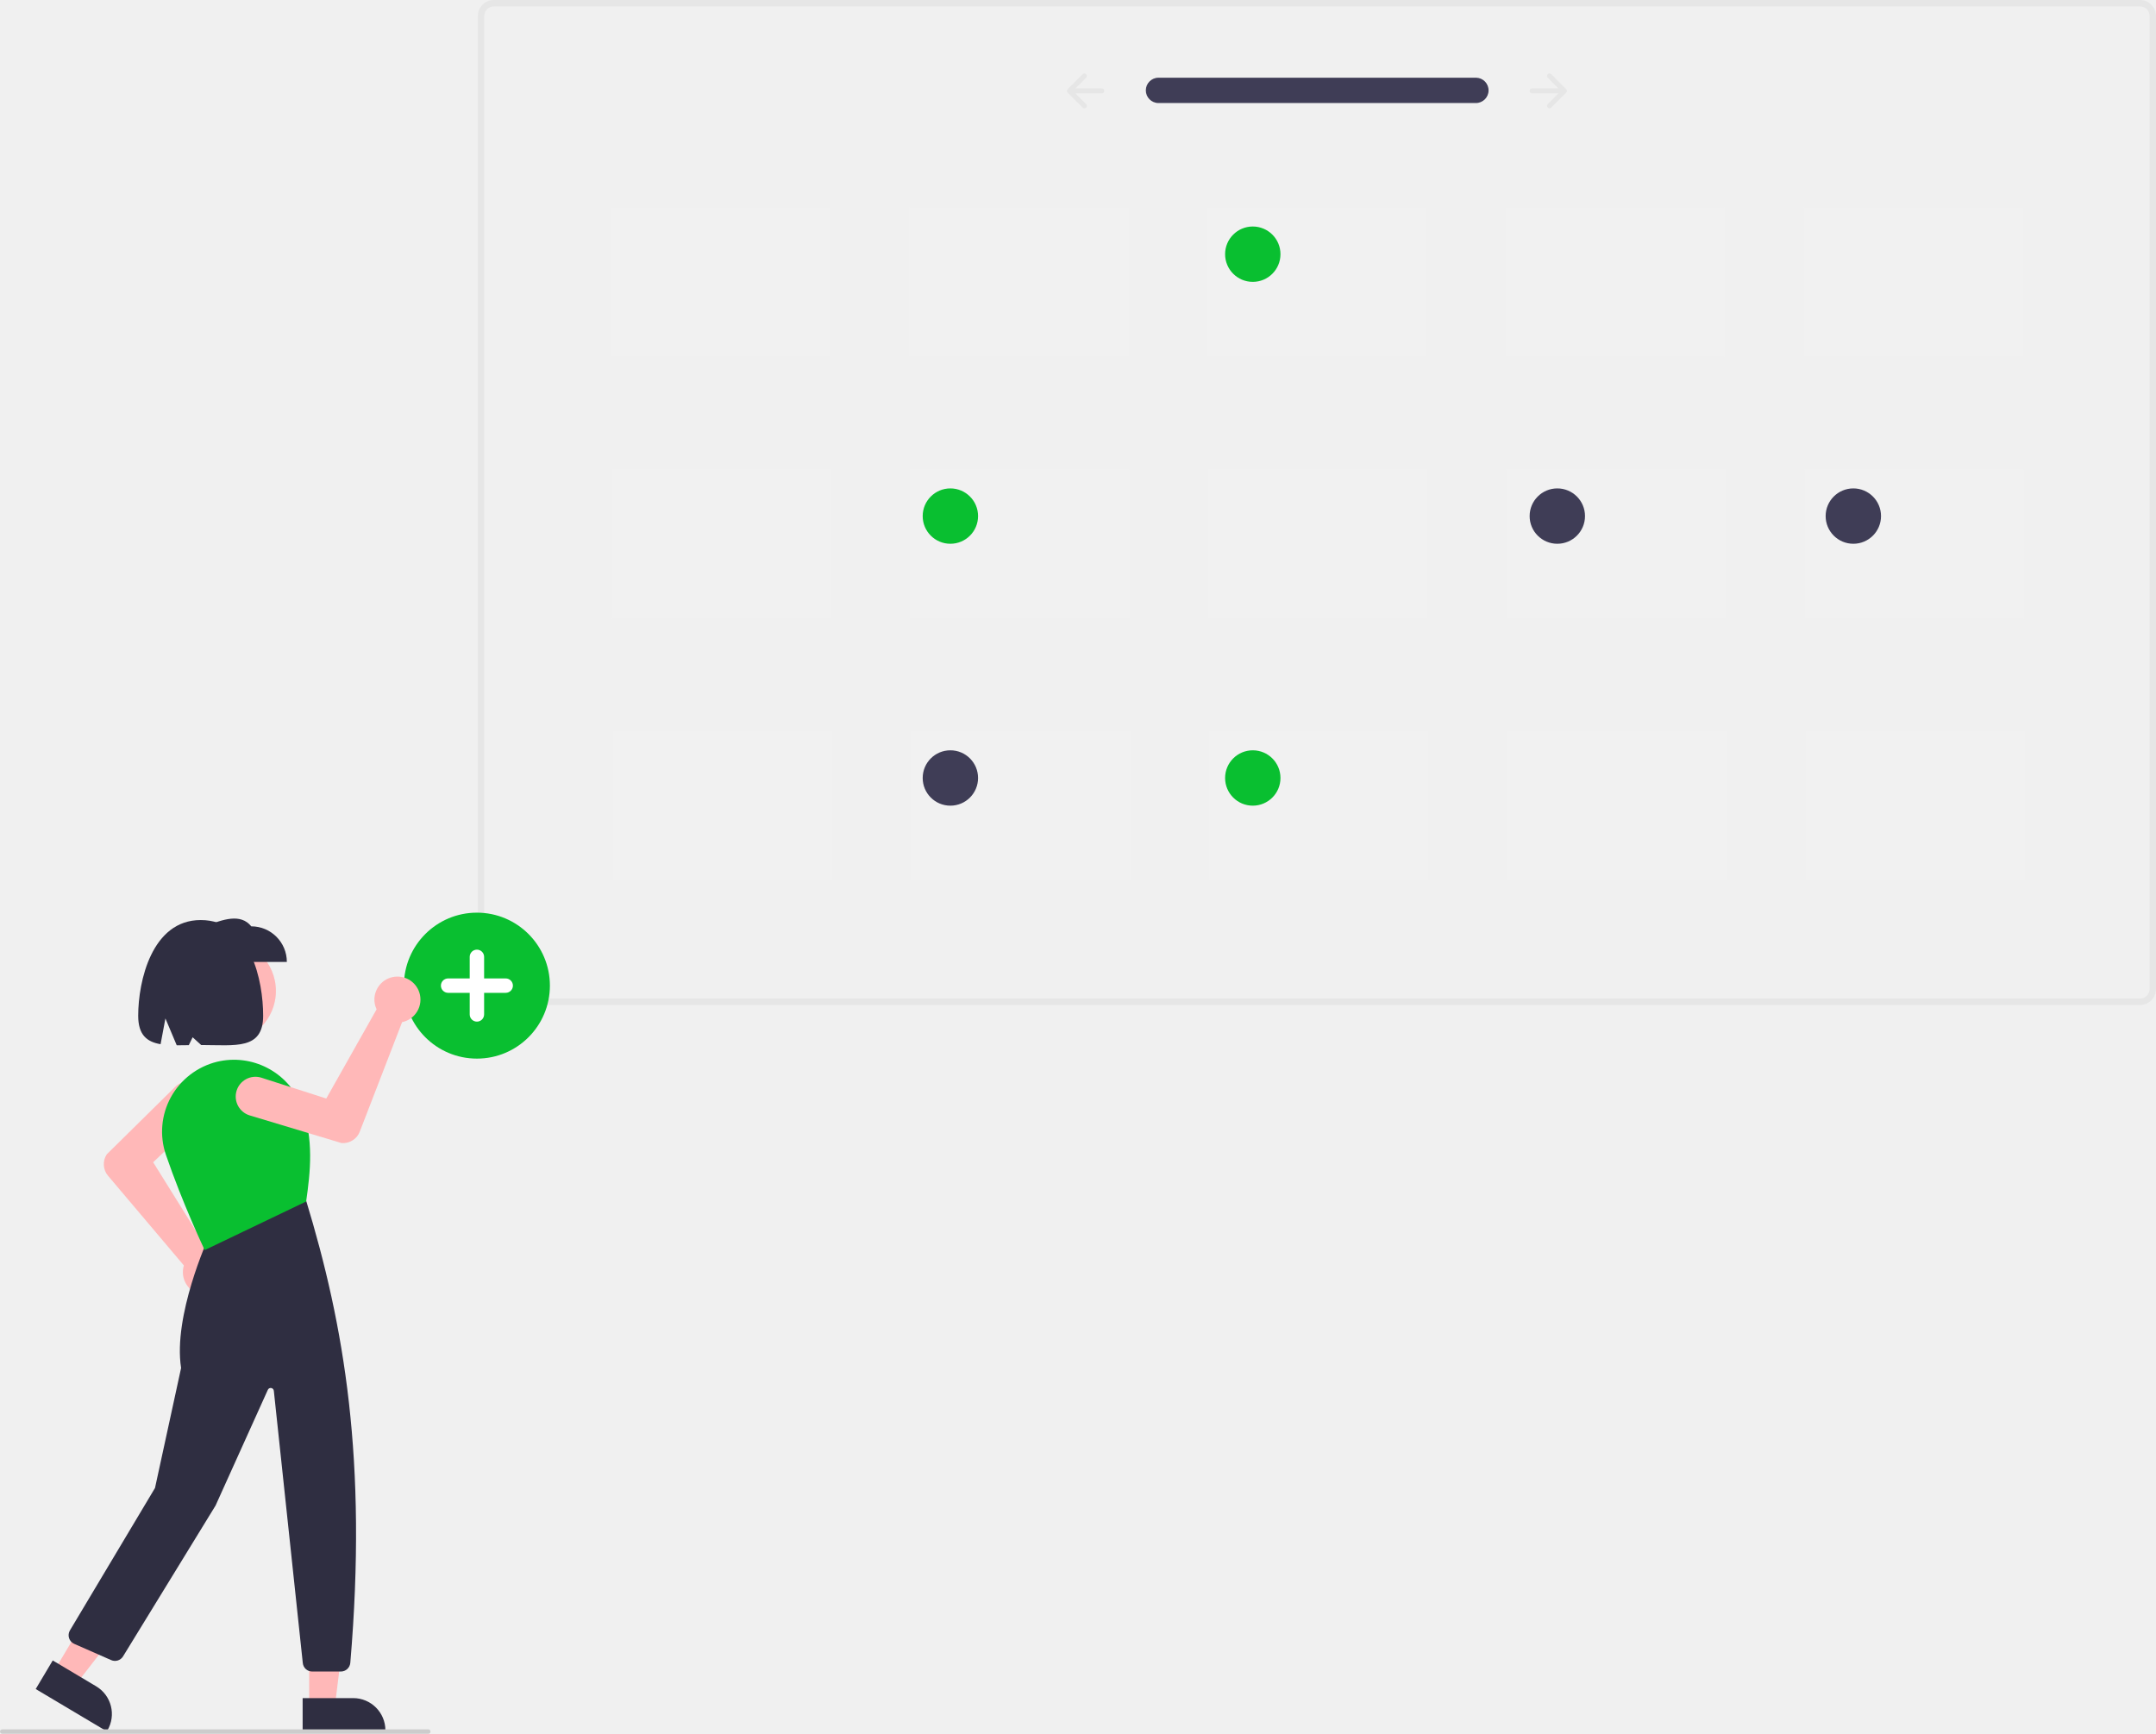
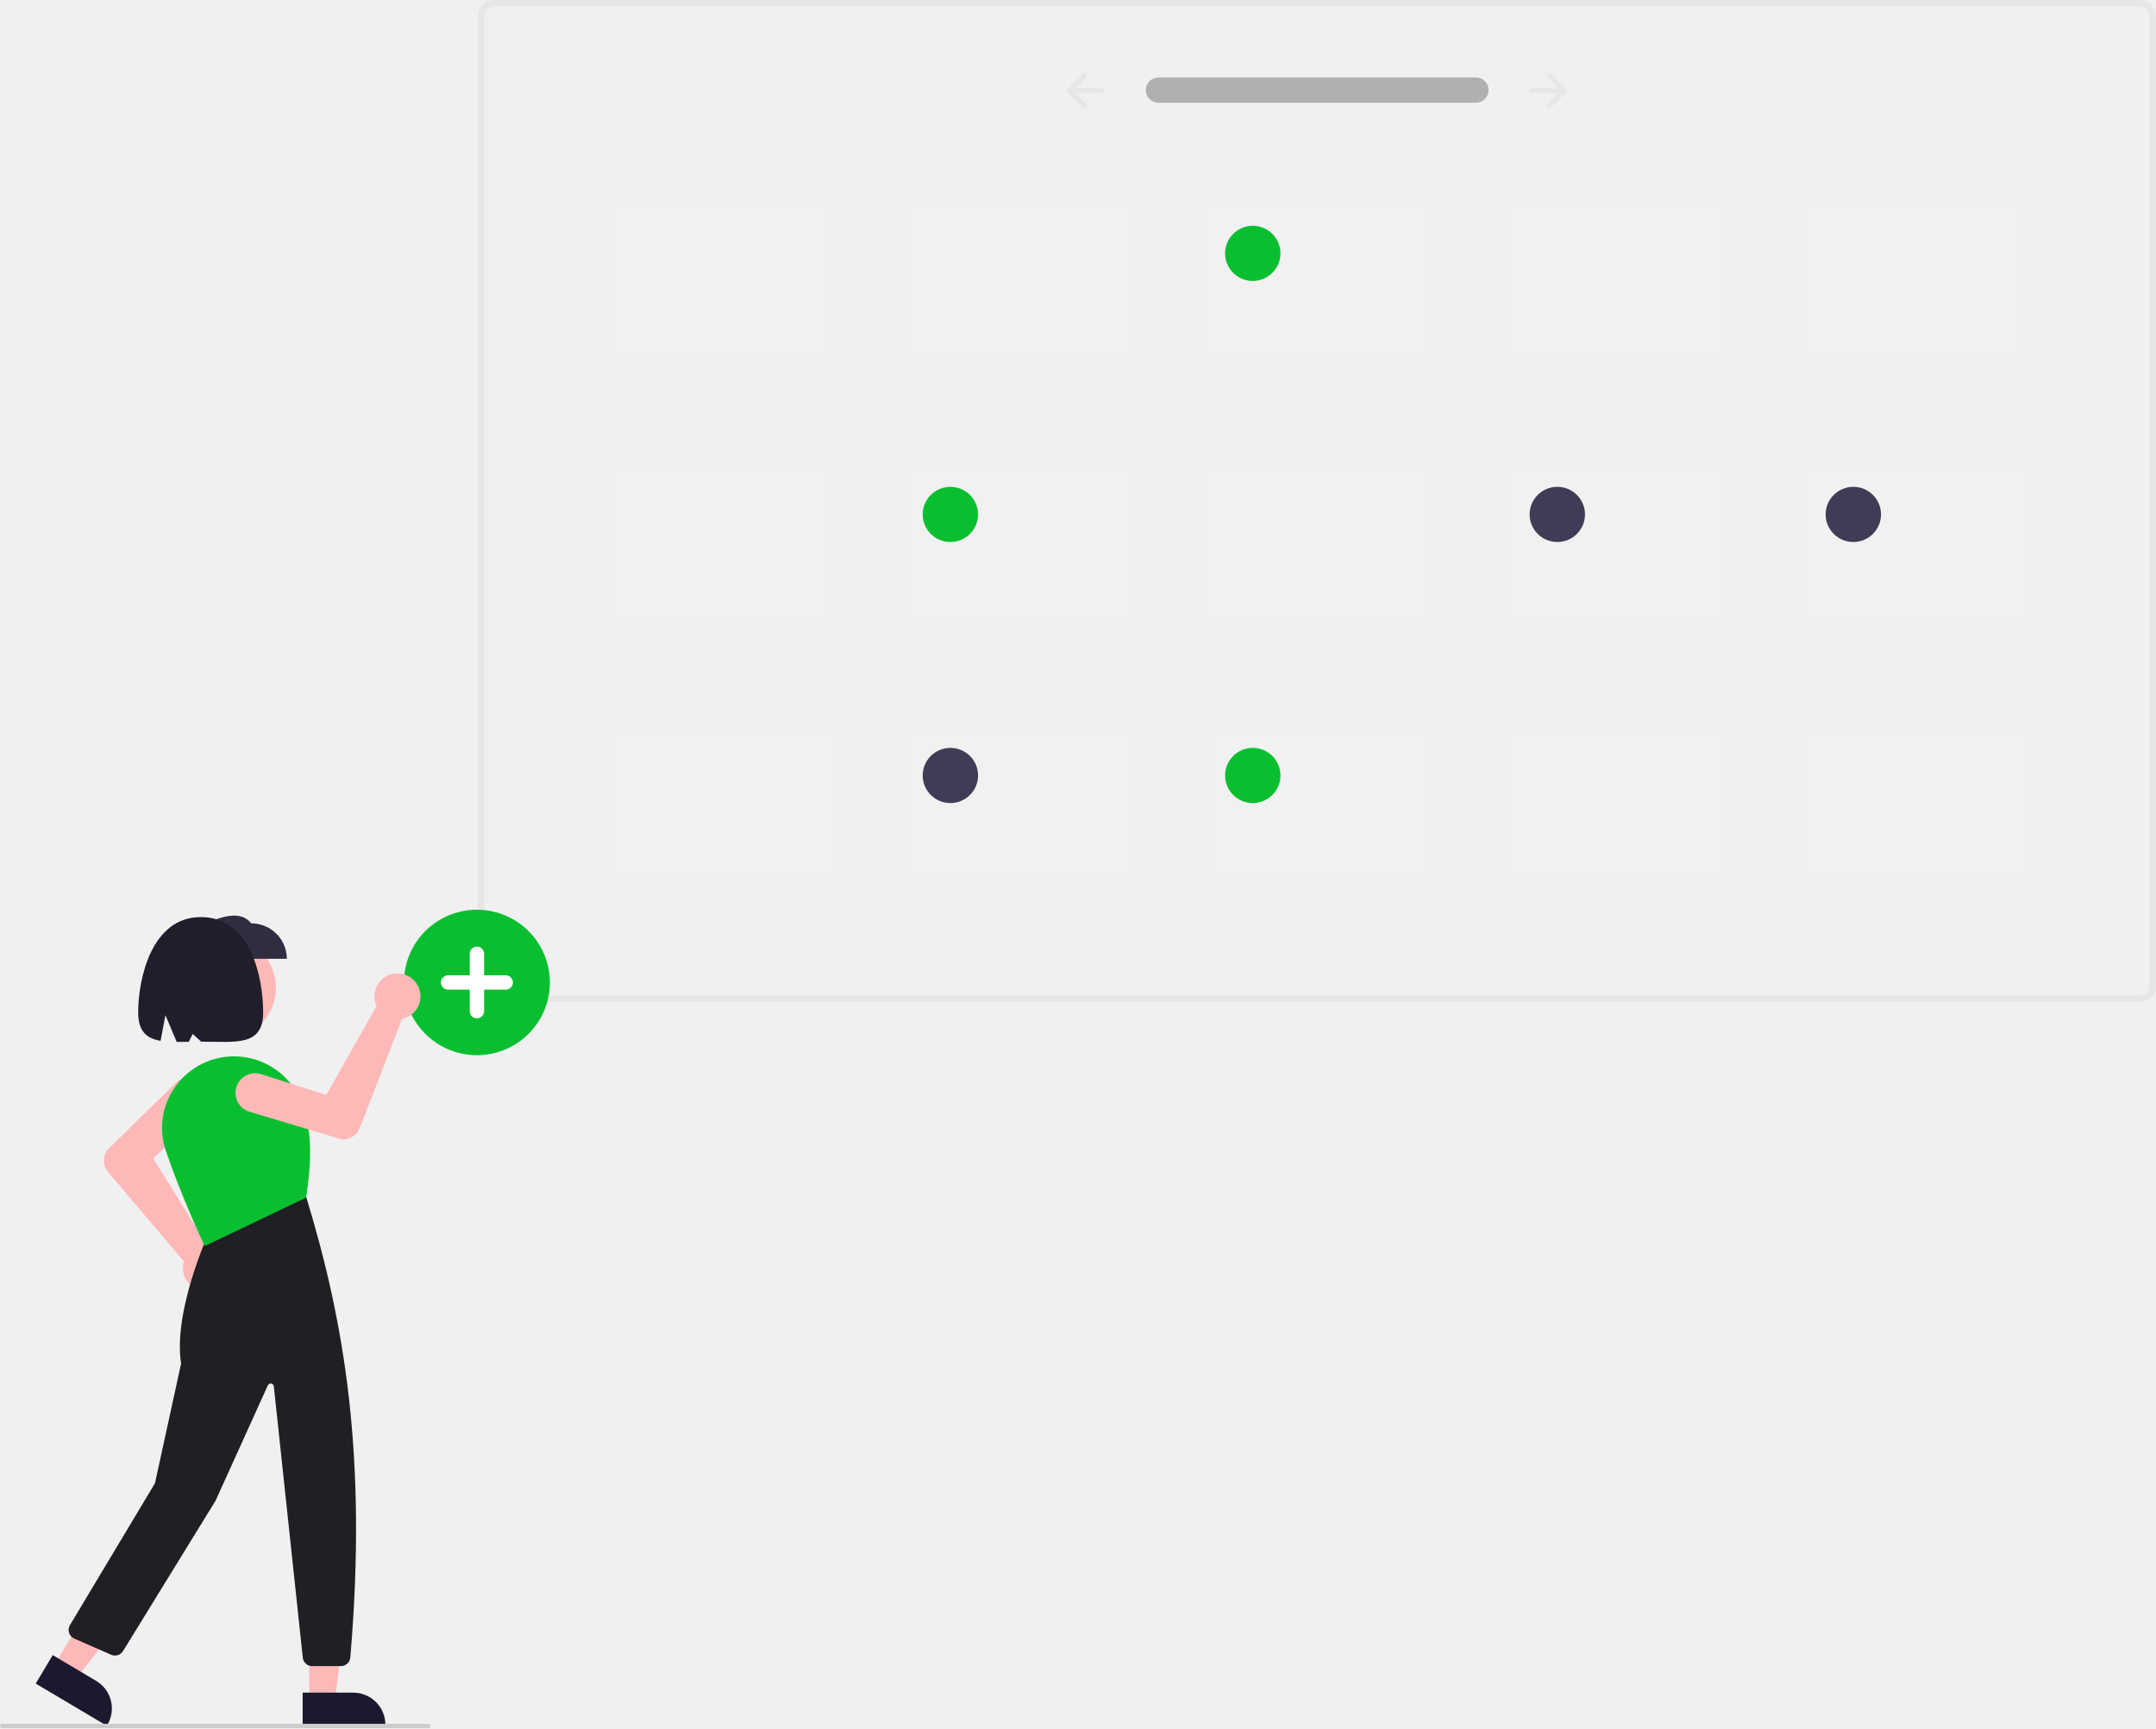
- <svg xmlns="http://www.w3.org/2000/svg" data-name="Layer 1" width="971.556" height="781.417" viewBox="0 0 971.556 781.417">
-   <path d="M1078.581,512.254H336.758a7.205,7.205,0,0,1-7.197-7.197V66.489a7.205,7.205,0,0,1,7.197-7.197H1078.581a7.205,7.205,0,0,1,7.197,7.197V505.056A7.205,7.205,0,0,1,1078.581,512.254ZM336.758,62.17a4.323,4.323,0,0,0-4.319,4.319V505.056a4.323,4.323,0,0,0,4.319,4.319H1078.581a4.323,4.323,0,0,0,4.318-4.319V66.489a4.323,4.323,0,0,0-4.318-4.319Z" transform="translate(-114.2219 -59.2914)" fill="#e6e6e6" />
-   <path id="bbcc4262-a9b8-4c1e-bf70-e1245b5187b9-348" data-name="a332a05d-d774-4fd2-8531-ab97682a63e9" d="M636.163,94.318a5.707,5.707,0,0,0,0,11.412H779.236a5.707,5.707,0,0,0,.204-11.412l-.017-0q-.094-.002-.187,0Z" transform="translate(-114.2219 -59.2914)" fill="#3f3d56" />
-   <path d="M811.681,92.729a1.123,1.123,0,0,0-0,1.588l0.0 0,4.82,4.82H804.615a1.123,1.123,0,0,0,0,2.246h11.886l-4.82,4.82a1.123,1.123,0,0,0,1.588,1.588h0l6.737-6.737a1.123,1.123,0,0,0,0-1.588l-6.737-6.737a1.123,1.123,0,0,0-1.588,0Z" transform="translate(-114.2219 -59.2914)" fill="#e6e6e6" />
-   <path d="M603.658,92.729a1.123,1.123,0,0,1,0,1.588l-0.0 0-4.82,4.82h11.886a1.123,1.123,0,1,1,.003,2.246h-11.889l4.82,4.82a1.123,1.123,0,1,1-1.588,1.588h0l-6.737-6.737a1.123,1.123,0,0,1,0-1.588l6.737-6.737a1.123,1.123,0,0,1,1.588-0Z" transform="translate(-114.2219 -59.2914)" fill="#e6e6e6" />
-   <path d="M329.131,536.412a32.89,32.89,0,1,1,32.89-32.89A32.89,32.89,0,0,1,329.131,536.412Z" transform="translate(-114.2219 -59.2914)" fill="#09bf30" />
-   <path d="M342.109,500.277h-9.733v-9.733a3.244,3.244,0,1,0-6.489,0v9.733h-9.733a3.244,3.244,0,1,0,0,6.489H325.887v9.733a3.244,3.244,0,0,0,6.489,0v-9.733h9.733a3.244,3.244,0,1,0,0-6.489Z" transform="translate(-114.2219 -59.2914)" fill="#fff" />
-   <rect x="275.318" y="93.45" width="98.846" height="67.177" fill="#f1f1f1" />
-   <rect x="409.671" y="93.45" width="98.846" height="67.177" fill="#f1f1f1" />
-   <rect x="544.025" y="93.45" width="98.846" height="67.177" fill="#f1f1f1" />
-   <rect x="678.378" y="93.45" width="98.846" height="67.177" fill="#f1f1f1" />
-   <rect x="812.731" y="93.45" width="98.846" height="67.177" fill="#f1f1f1" />
-   <rect x="275.681" y="211.489" width="98.846" height="67.177" fill="#f1f1f1" />
-   <rect x="410.034" y="211.489" width="98.846" height="67.177" fill="#f1f1f1" />
-   <rect x="544.387" y="211.489" width="98.846" height="67.177" fill="#f1f1f1" />
-   <rect x="678.741" y="211.489" width="98.846" height="67.177" fill="#f1f1f1" />
-   <rect x="813.094" y="211.489" width="98.846" height="67.177" fill="#f1f1f1" />
-   <rect x="276.043" y="329.528" width="98.846" height="67.177" fill="#f1f1f1" />
-   <rect x="410.396" y="329.528" width="98.846" height="67.177" fill="#f1f1f1" />
-   <rect x="544.75" y="329.528" width="98.846" height="67.177" fill="#f1f1f1" />
-   <rect x="679.103" y="329.528" width="98.846" height="67.177" fill="#f1f1f1" />
-   <rect x="813.456" y="329.528" width="98.846" height="67.177" fill="#f1f1f1" />
-   <circle cx="564.54" cy="114.563" r="12.476" fill="#09bf30" />
-   <circle cx="428.268" cy="232.602" r="12.476" fill="#09bf30" />
-   <circle cx="564.54" cy="350.641" r="12.476" fill="#09bf30" />
-   <circle cx="701.773" cy="232.602" r="12.476" fill="#3f3d56" />
-   <circle cx="835.166" cy="232.602" r="12.476" fill="#3f3d56" />
-   <circle cx="428.268" cy="350.641" r="12.476" fill="#3f3d56" />
-   <circle cx="101.165" cy="446.627" r="23.172" fill="#ffb8b8" />
-   <path d="M207.02,643.029q-.438,0-.879-.039a10.38,10.38,0,0,1-9.316-12.374,9.719,9.719,0,0,1,.255-.987L162.88,589.182a8.061,8.061,0,0,1-.561-9.608l.062-.076,30.784-30.354a8.899,8.899,0,0,1,12.495,12.673q-.058.057-.117.113l-22.296,21.196,24.408,39.175a9.879,9.879,0,0,1,1.377.17,10.38,10.38,0,0,1-2.012,20.559Z" transform="translate(-114.2219 -59.2914)" fill="#ffb8b8" />
-   <polygon points="139.328 769.118 150.895 769.118 156.397 724.505 139.326 724.506 139.328 769.118" fill="#ffb8b8" />
-   <path d="M250.6,824.634l22.778-.001h.001A14.516,14.516,0,0,1,287.895,839.148v.472l-37.294.001Z" transform="translate(-114.2219 -59.2914)" fill="#2f2e41" />
-   <polygon points="24.366 753.127 34.304 759.044 61.857 723.527 47.189 714.794 24.366 753.127" fill="#ffb8b8" />
-   <path d="M137.985,807.664,157.556,819.317l.001 0a14.516,14.516,0,0,1,5.046,19.898l-0.0 0-.241.405L130.317,820.542Z" transform="translate(-114.2219 -59.2914)" fill="#2f2e41" />
-   <path d="M267.846,812.652H254.894a4.238,4.238,0,0,1-4.221-3.797L237.615,686.118a1.415,1.415,0,0,0-2.697-.433L211.363,737.844l-41.704,68.003a4.266,4.266,0,0,1-5.329,1.666l-16.66-7.33a4.247,4.247,0,0,1-1.935-6.064l38.337-64.192,11.758-54.085c-3.698-23.455,12.155-58.326,12.316-58.676l.079-.17,43.668-17.068.219.268C269.332,656.709,279.826,717.527,272.078,808.763A4.274,4.274,0,0,1,267.846,812.652Z" transform="translate(-114.2219 -59.2914)" fill="#2f2e41" />
-   <path d="M206.465,622.709l-.203-.427c-.097-.205-9.807-20.684-17.292-42.571a32.285,32.285,0,0,1,2.239-25.873A32.637,32.637,0,0,1,212.021,537.833h0a32.677,32.677,0,0,1,37.928,19.57c5.937,14.847,4.045,30.695,2.264,43.157l-.035.25-.227.109Z" transform="translate(-114.2219 -59.2914)" fill="#09bf30" />
-   <path d="M243.482,492.829H206.688V476.791c8.076-3.208,15.978-5.937,20.756,0a16.038,16.038,0,0,1,16.038,16.038Z" transform="translate(-114.2219 -59.2914)" fill="#2f2e41" />
-   <path d="M204.651,473.96c-21.996,0-28.153,27.571-28.153,43.126,0,8.674,3.923,11.777,10.088,12.827l2.177-11.611,5.099,12.111c1.732.009,3.551-.025,5.437-.06l1.729-3.56,3.855,3.496c15.441.023,27.921,2.274,27.921-13.203C232.803,501.532,227.404,473.96,204.651,473.96Z" transform="translate(-114.2219 -59.2914)" fill="#2f2e41" />
-   <path d="M302.421,504.818q.21.384.388.79a10.38,10.38,0,0,1-6.393,14.109,9.723,9.723,0,0,1-.988.25L276.329,569.371a8.061,8.061,0,0,1-8.163,5.099l-.096-.018L226.673,561.99a8.899,8.899,0,0,1,5.131-17.041q.077.023.155.048l29.29,9.404,22.676-40.202a9.876,9.876,0,0,1-.511-1.289,10.38,10.38,0,0,1,19.007-8.091Z" transform="translate(-114.2219 -59.2914)" fill="#ffb8b8" />
-   <path d="M307.222,840.709h-192a1,1,0,1,1,0-2h192a1,1,0,1,1,0,2Z" transform="translate(-114.2219 -59.2914)" fill="#ccc" />
+ <svg xmlns="http://www.w3.org/2000/svg" width="247" height="198" viewBox="0 0 247 198" fill="none">
+   <g clip-path="url(#clip0_626_42)">
+     <path d="M245.17 114.774H56.576C56.091 114.774 55.626 114.581 55.282 114.24C54.939 113.898 54.746 113.434 54.746 112.951V1.824C54.746 1.34 54.939 0.877 55.282 0.535C55.626 0.193 56.091 0.001 56.576 0H245.17C245.655 0.001 246.12 0.193 246.463 0.535C246.806 0.877 246.999 1.34 247 1.824V112.951C246.999 113.434 246.806 113.898 246.463 114.24C246.12 114.581 245.655 114.774 245.17 114.774ZM56.576 0.729C56.285 0.73 56.006 0.845 55.8 1.05C55.594 1.255 55.478 1.534 55.478 1.824V112.951C55.478 113.241 55.594 113.519 55.8 113.724C56.006 113.929 56.285 114.044 56.576 114.045H245.17C245.461 114.044 245.74 113.929 245.946 113.724C246.152 113.519 246.268 113.241 246.268 112.951V1.824C246.268 1.534 246.152 1.255 245.946 1.05C245.74 0.845 245.461 0.73 245.17 0.729H56.576Z" fill="#E6E6E6" />
+     <path d="M132.694 8.875C132.313 8.882 131.951 9.037 131.684 9.307C131.417 9.578 131.267 9.942 131.267 10.321C131.267 10.7 131.417 11.065 131.684 11.335C131.951 11.605 132.313 11.761 132.694 11.767H169.067C169.451 11.773 169.822 11.626 170.098 11.36C170.374 11.094 170.533 10.73 170.54 10.347C170.546 9.964 170.401 9.594 170.135 9.319C169.868 9.043 169.503 8.883 169.119 8.875L169.115 8.875C169.099 8.875 169.083 8.875 169.067 8.875H132.694Z" fill="#B0B0B0" />
+     <path d="M177.316 8.473C177.262 8.526 177.232 8.598 177.232 8.674C177.232 8.749 177.262 8.822 177.316 8.875L177.316 8.875L178.541 10.096H175.52C175.444 10.097 175.372 10.127 175.318 10.18C175.265 10.233 175.235 10.306 175.235 10.381C175.235 10.456 175.265 10.528 175.318 10.582C175.372 10.635 175.444 10.665 175.52 10.665H178.541L177.316 11.887C177.289 11.913 177.268 11.945 177.254 11.979C177.24 12.014 177.232 12.051 177.232 12.088C177.232 12.125 177.24 12.162 177.254 12.197C177.268 12.231 177.289 12.263 177.316 12.289C177.342 12.316 177.374 12.336 177.409 12.351C177.443 12.365 177.48 12.373 177.518 12.373C177.555 12.373 177.592 12.365 177.627 12.351C177.662 12.337 177.693 12.316 177.72 12.289L179.432 10.582C179.486 10.529 179.516 10.456 179.516 10.381C179.516 10.305 179.486 10.233 179.432 10.18L177.72 8.473C177.693 8.446 177.662 8.425 177.627 8.411C177.592 8.397 177.555 8.389 177.518 8.389C177.48 8.389 177.443 8.397 177.409 8.411C177.374 8.425 177.343 8.446 177.316 8.473L177.316 8.473Z" fill="#E6E6E6" />
+     <path d="M124.43 8.473C124.483 8.526 124.513 8.598 124.513 8.674C124.513 8.749 124.483 8.822 124.43 8.875L124.43 8.875L123.204 10.096H126.226C126.264 10.096 126.301 10.104 126.336 10.118C126.371 10.132 126.402 10.153 126.429 10.179C126.455 10.206 126.476 10.237 126.491 10.271C126.505 10.306 126.513 10.343 126.513 10.381C126.513 10.418 126.506 10.455 126.491 10.49C126.477 10.524 126.456 10.556 126.429 10.582C126.403 10.609 126.371 10.63 126.336 10.644C126.302 10.658 126.264 10.665 126.227 10.665H123.204L124.43 11.887C124.456 11.913 124.477 11.945 124.492 11.979C124.506 12.014 124.513 12.051 124.513 12.088C124.513 12.125 124.506 12.162 124.492 12.197C124.477 12.231 124.456 12.263 124.43 12.289C124.403 12.316 124.372 12.337 124.337 12.351C124.303 12.365 124.265 12.373 124.228 12.373C124.191 12.373 124.153 12.365 124.119 12.351C124.084 12.337 124.053 12.316 124.026 12.289L122.313 10.582C122.26 10.529 122.23 10.456 122.23 10.381C122.23 10.305 122.26 10.233 122.313 10.18L124.026 8.473C124.08 8.419 124.152 8.389 124.228 8.389C124.304 8.389 124.376 8.419 124.43 8.473L124.43 8.473Z" fill="#E6E6E6" />
+     <path d="M54.637 120.896C52.983 120.896 51.366 120.407 49.991 119.491C48.616 118.575 47.544 117.274 46.911 115.751C46.279 114.228 46.113 112.552 46.436 110.936C46.758 109.319 47.555 107.834 48.724 106.669C49.894 105.503 51.383 104.709 53.005 104.388C54.627 104.066 56.309 104.231 57.837 104.862C59.364 105.493 60.67 106.561 61.589 107.932C62.508 109.302 62.998 110.913 62.998 112.562C62.998 114.772 62.117 116.892 60.549 118.455C58.981 120.018 56.854 120.896 54.637 120.896Z" fill="#09BF30" />
+     <path d="M57.936 111.74H55.462V109.273C55.462 109.055 55.375 108.846 55.22 108.692C55.065 108.538 54.855 108.451 54.637 108.451C54.418 108.451 54.208 108.538 54.053 108.692C53.899 108.846 53.812 109.055 53.812 109.273V111.74H51.337C51.119 111.74 50.909 111.826 50.754 111.98C50.599 112.134 50.513 112.344 50.513 112.562C50.513 112.78 50.599 112.989 50.754 113.143C50.909 113.297 51.119 113.384 51.337 113.384H53.812V115.85C53.812 116.068 53.899 116.277 54.053 116.431C54.208 116.585 54.418 116.672 54.637 116.672C54.855 116.672 55.065 116.585 55.22 116.431C55.375 116.277 55.462 116.068 55.462 115.85V113.384H57.936C58.155 113.384 58.365 113.297 58.519 113.143C58.674 112.989 58.761 112.78 58.761 112.562C58.761 112.344 58.674 112.134 58.519 111.98C58.365 111.826 58.155 111.74 57.936 111.74Z" fill="white" />
+     <path d="M95.124 23.679H69.995V40.7H95.124V23.679Z" fill="#F1F1F1" />
+     <path d="M129.281 23.679H104.151V40.7H129.281V23.679Z" fill="#F1F1F1" />
+     <path d="M163.438 23.679H138.308V40.7H163.438V23.679Z" fill="#F1F1F1" />
+     <path d="M197.595 23.679H172.465V40.7H197.595V23.679Z" fill="#F1F1F1" />
+     <path d="M231.751 23.679H206.622V40.7H231.751V23.679Z" fill="#F1F1F1" />
+     <path d="M95.216 53.588H70.087V70.61H95.216V53.588Z" fill="#F1F1F1" />
+     <path d="M129.373 53.588H104.243V70.61H129.373V53.588Z" fill="#F1F1F1" />
+     <path d="M163.53 53.588H138.4V70.61H163.53V53.588Z" fill="#F1F1F1" />
+     <path d="M197.687 53.588H172.557V70.61H197.687V53.588Z" fill="#F1F1F1" />
+     <path d="M231.844 53.588H206.714V70.61H231.844V53.588Z" fill="#F1F1F1" />
+     <path d="M95.308 83.498H70.179V100.519H95.308V83.498Z" fill="#F1F1F1" />
+     <path d="M129.465 83.498H104.336V100.519H129.465V83.498Z" fill="#F1F1F1" />
+     <path d="M163.622 83.498H138.492V100.519H163.622V83.498Z" fill="#F1F1F1" />
+     <path d="M197.779 83.498H172.649V100.519H197.779V83.498Z" fill="#F1F1F1" />
+     <path d="M231.936 83.498H206.806V100.519H231.936V83.498Z" fill="#F1F1F1" />
+     <path d="M143.524 32.19C145.275 32.19 146.695 30.774 146.695 29.029C146.695 27.283 145.275 25.867 143.524 25.867C141.772 25.867 140.352 27.283 140.352 29.029C140.352 30.774 141.772 32.19 143.524 32.19Z" fill="#09BF30" />
+     <path d="M108.879 62.099C110.631 62.099 112.051 60.684 112.051 58.938C112.051 57.192 110.631 55.777 108.879 55.777C107.127 55.777 105.707 57.192 105.707 58.938C105.707 60.684 107.127 62.099 108.879 62.099Z" fill="#09BF30" />
+     <path d="M143.524 92.008C145.275 92.008 146.695 90.593 146.695 88.847C146.695 87.102 145.275 85.686 143.524 85.686C141.772 85.686 140.352 87.102 140.352 88.847C140.352 90.593 141.772 92.008 143.524 92.008Z" fill="#09BF30" />
+     <path d="M178.413 62.099C180.164 62.099 181.584 60.684 181.584 58.938C181.584 57.192 180.164 55.777 178.413 55.777C176.661 55.777 175.241 57.192 175.241 58.938C175.241 60.684 176.661 62.099 178.413 62.099Z" fill="#3F3D56" />
+     <path d="M212.325 62.099C214.077 62.099 215.497 60.684 215.497 58.938C215.497 57.192 214.077 55.777 212.325 55.777C210.574 55.777 209.154 57.192 209.154 58.938C209.154 60.684 210.574 62.099 212.325 62.099Z" fill="#3F3D56" />
+     <path d="M108.879 92.008C110.631 92.008 112.051 90.593 112.051 88.847C112.051 87.102 110.631 85.686 108.879 85.686C107.127 85.686 105.707 87.102 105.707 88.847C105.707 90.593 107.127 92.008 108.879 92.008Z" fill="#3F3D56" />
+     <path d="M25.719 119.04C28.973 119.04 31.61 116.412 31.61 113.169C31.61 109.926 28.973 107.297 25.719 107.297C22.466 107.297 19.828 109.926 19.828 113.169C19.828 116.412 22.466 119.04 25.719 119.04Z" fill="#FFB8B8" />
+     <path d="M23.592 147.911C23.518 147.911 23.444 147.908 23.369 147.901C22.998 147.87 22.638 147.762 22.313 147.583C21.988 147.404 21.704 147.158 21.48 146.862C21.256 146.566 21.098 146.226 21.015 145.865C20.933 145.504 20.927 145.129 21 144.766C21.017 144.681 21.039 144.598 21.065 144.516L12.37 134.267C12.087 133.93 11.92 133.511 11.895 133.073C11.869 132.634 11.986 132.199 12.228 131.832L12.244 131.813L20.07 124.122C20.497 123.702 21.074 123.469 21.674 123.474C22.273 123.478 22.847 123.72 23.268 124.145C23.689 124.571 23.923 125.146 23.919 125.743C23.915 126.341 23.673 126.913 23.246 127.333C23.237 127.342 23.227 127.352 23.217 127.362L17.549 132.732L23.754 142.658C23.871 142.665 23.988 142.679 24.104 142.701C24.746 142.829 25.317 143.19 25.707 143.714C26.097 144.238 26.277 144.888 26.214 145.537C26.15 146.186 25.846 146.789 25.362 147.227C24.878 147.666 24.247 147.91 23.592 147.911Z" fill="#FFB8B8" />
+     <path d="M35.422 194.884H38.362L39.761 183.579L35.421 183.58L35.422 194.884Z" fill="#FFB8B8" />
+     <path d="M34.672 193.927L40.462 193.927H40.463C40.947 193.927 41.427 194.022 41.875 194.207C42.323 194.391 42.73 194.662 43.072 195.004C43.415 195.345 43.687 195.751 43.872 196.197C44.058 196.643 44.153 197.122 44.153 197.605V197.724L34.672 197.725L34.672 193.927Z" fill="#1A192F" />
+     <path d="M6.195 190.832L8.721 192.331L15.726 183.331L11.997 181.119L6.195 190.832Z" fill="#FFB8B8" />
+     <path d="M6.041 189.627L11.017 192.58L11.017 192.58C11.858 193.079 12.466 193.89 12.706 194.836C12.947 195.781 12.801 196.784 12.3 197.622L12.3 197.622L12.239 197.725L4.092 192.89L6.041 189.627Z" fill="#1A192F" />
+     <path d="M39.056 190.891H35.763C35.497 190.891 35.239 190.793 35.041 190.616C34.843 190.438 34.718 190.193 34.69 189.929L31.37 158.829C31.362 158.751 31.328 158.677 31.274 158.62C31.219 158.563 31.148 158.525 31.07 158.513C30.992 158.5 30.912 158.514 30.842 158.551C30.773 158.588 30.717 158.648 30.685 158.719L24.696 171.936L14.094 189.166C13.957 189.387 13.744 189.552 13.495 189.629C13.247 189.707 12.978 189.692 12.739 189.589L8.504 187.731C8.364 187.67 8.238 187.579 8.136 187.466C8.034 187.353 7.957 187.219 7.91 187.073C7.864 186.928 7.849 186.775 7.866 186.623C7.884 186.472 7.933 186.326 8.012 186.195L17.758 169.929L20.747 156.225C19.807 150.282 23.838 141.446 23.878 141.357L23.898 141.314L35 136.989L35.056 137.057C39.434 151.377 42.102 166.788 40.132 189.905C40.108 190.174 39.984 190.423 39.785 190.605C39.586 190.788 39.326 190.889 39.056 190.891Z" fill="#1F1F24" />
+     <path d="M23.451 142.762L23.399 142.654C23.375 142.602 20.906 137.413 19.003 131.867C18.637 130.794 18.499 129.658 18.597 128.529C18.695 127.401 19.027 126.305 19.572 125.311C20.125 124.307 20.88 123.428 21.791 122.729C22.702 122.031 23.748 121.53 24.864 121.256C26.8 120.793 28.839 121.039 30.609 121.949C32.379 122.859 33.762 124.373 34.506 126.214C36.016 129.976 35.534 133.992 35.082 137.15L35.073 137.213L35.015 137.24L23.451 142.762Z" fill="#09BF30" />
+     <path d="M32.862 109.852H23.508V105.788C25.561 104.975 27.57 104.284 28.784 105.788C29.866 105.788 30.903 106.216 31.668 106.979C32.432 107.741 32.862 108.774 32.862 109.852H32.862Z" fill="#2F2E41" />
+     <path d="M22.99 105.071C17.398 105.071 15.832 112.057 15.832 115.999C15.832 118.197 16.83 118.983 18.397 119.249L18.951 116.307L20.247 119.375C20.687 119.378 21.15 119.369 21.629 119.36L22.069 118.458L23.049 119.344C26.974 119.35 30.147 119.92 30.147 115.999C30.147 112.057 28.774 105.071 22.99 105.071Z" fill="#1F1E2A" />
+     <path d="M47.846 112.89C47.882 112.955 47.915 113.022 47.945 113.09C48.095 113.429 48.172 113.796 48.171 114.166C48.169 114.537 48.089 114.903 47.935 115.24C47.782 115.578 47.559 115.879 47.28 116.125C47.002 116.37 46.674 116.555 46.319 116.665C46.237 116.691 46.153 116.712 46.068 116.728L41.213 129.247C41.052 129.656 40.764 130.003 40.39 130.235C40.016 130.468 39.577 130.575 39.137 130.539L39.113 130.534L28.589 127.377C28.014 127.204 27.532 126.811 27.248 126.284C26.964 125.758 26.902 125.14 27.075 124.567C27.248 123.995 27.642 123.514 28.17 123.231C28.699 122.948 29.319 122.886 29.893 123.059C29.906 123.062 29.919 123.067 29.932 123.071L37.379 125.453L43.144 115.267C43.093 115.161 43.05 115.052 43.014 114.94C42.819 114.318 42.863 113.645 43.137 113.053C43.411 112.46 43.897 111.991 44.499 111.735C45.101 111.48 45.777 111.457 46.396 111.67C47.014 111.883 47.531 112.318 47.846 112.89L47.846 112.89Z" fill="#FFB8B8" />
+     <path d="M49.067 198H0.254C0.187 198 0.122 197.973 0.074 197.926C0.027 197.878 0 197.814 0 197.747C0 197.679 0.027 197.615 0.074 197.567C0.122 197.52 0.187 197.493 0.254 197.493H49.067C49.134 197.493 49.199 197.52 49.246 197.567C49.294 197.615 49.321 197.679 49.321 197.747C49.321 197.814 49.294 197.878 49.246 197.926C49.199 197.973 49.134 198 49.067 198Z" fill="#CCCCCC" />
+   </g>
+   <defs>
+     <clipPath id="clip0_626_42">
+       <rect width="247" height="198" fill="white" />
+     </clipPath>
+   </defs>
</svg>
